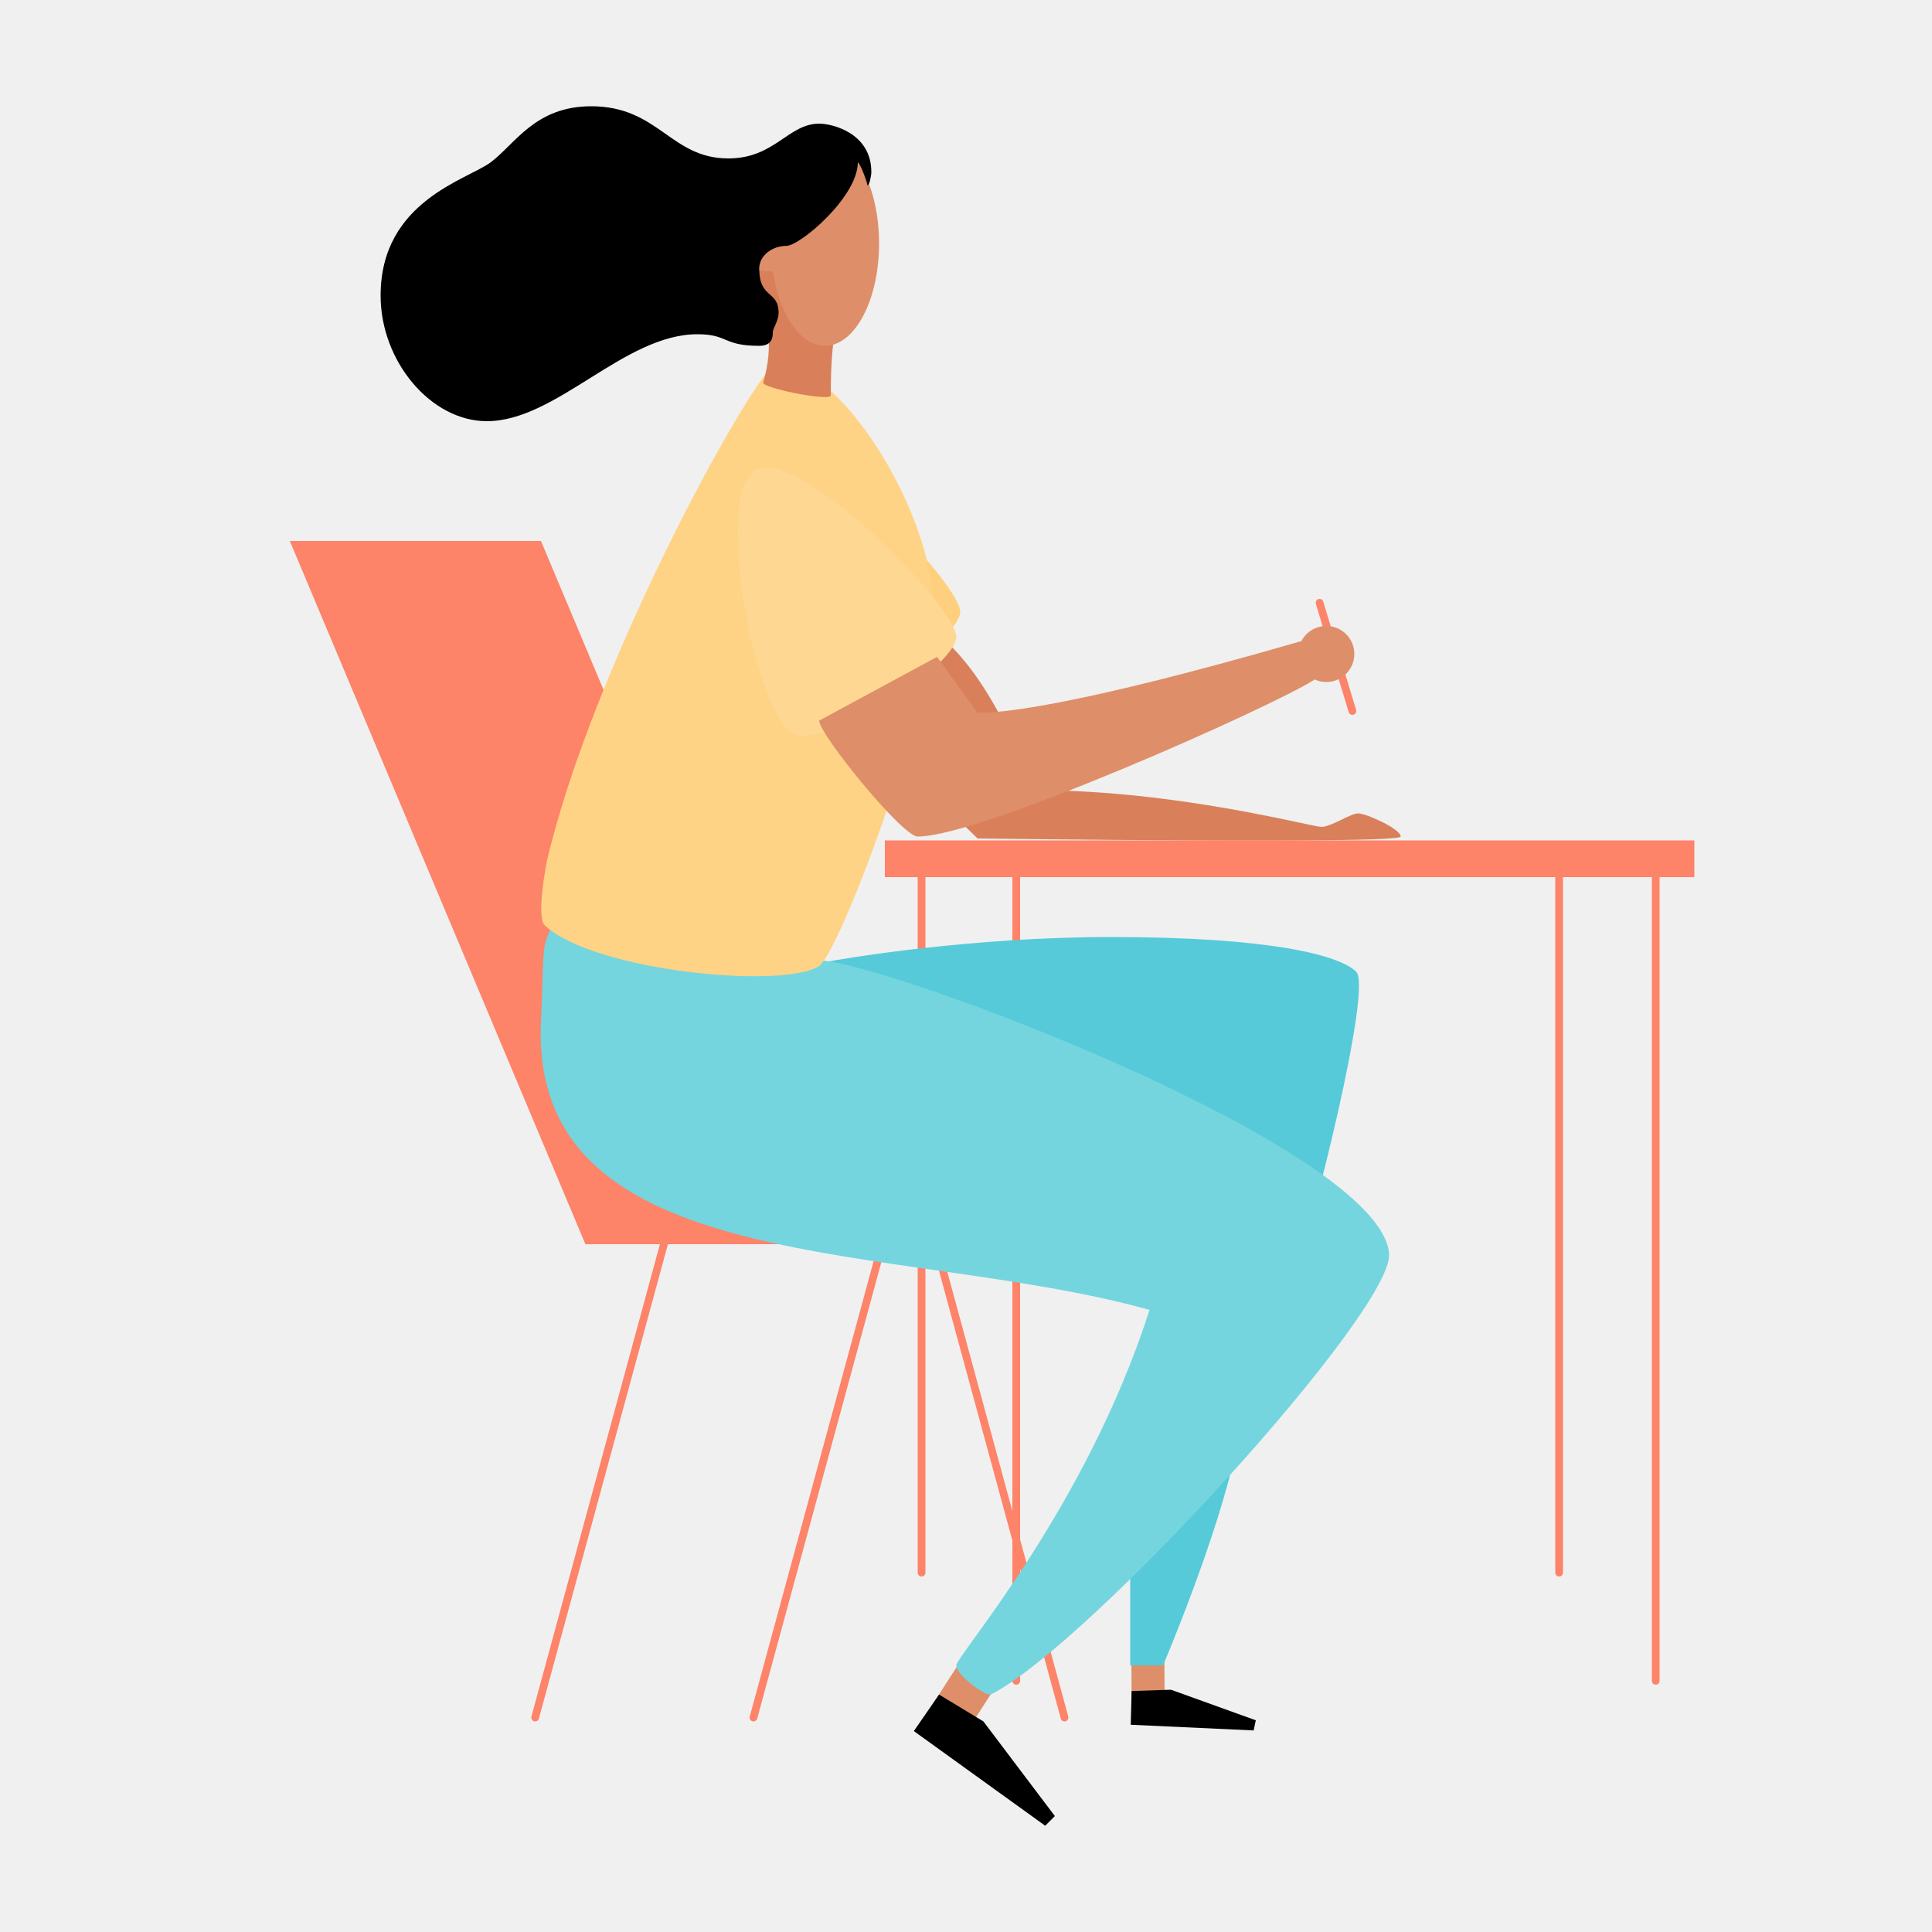
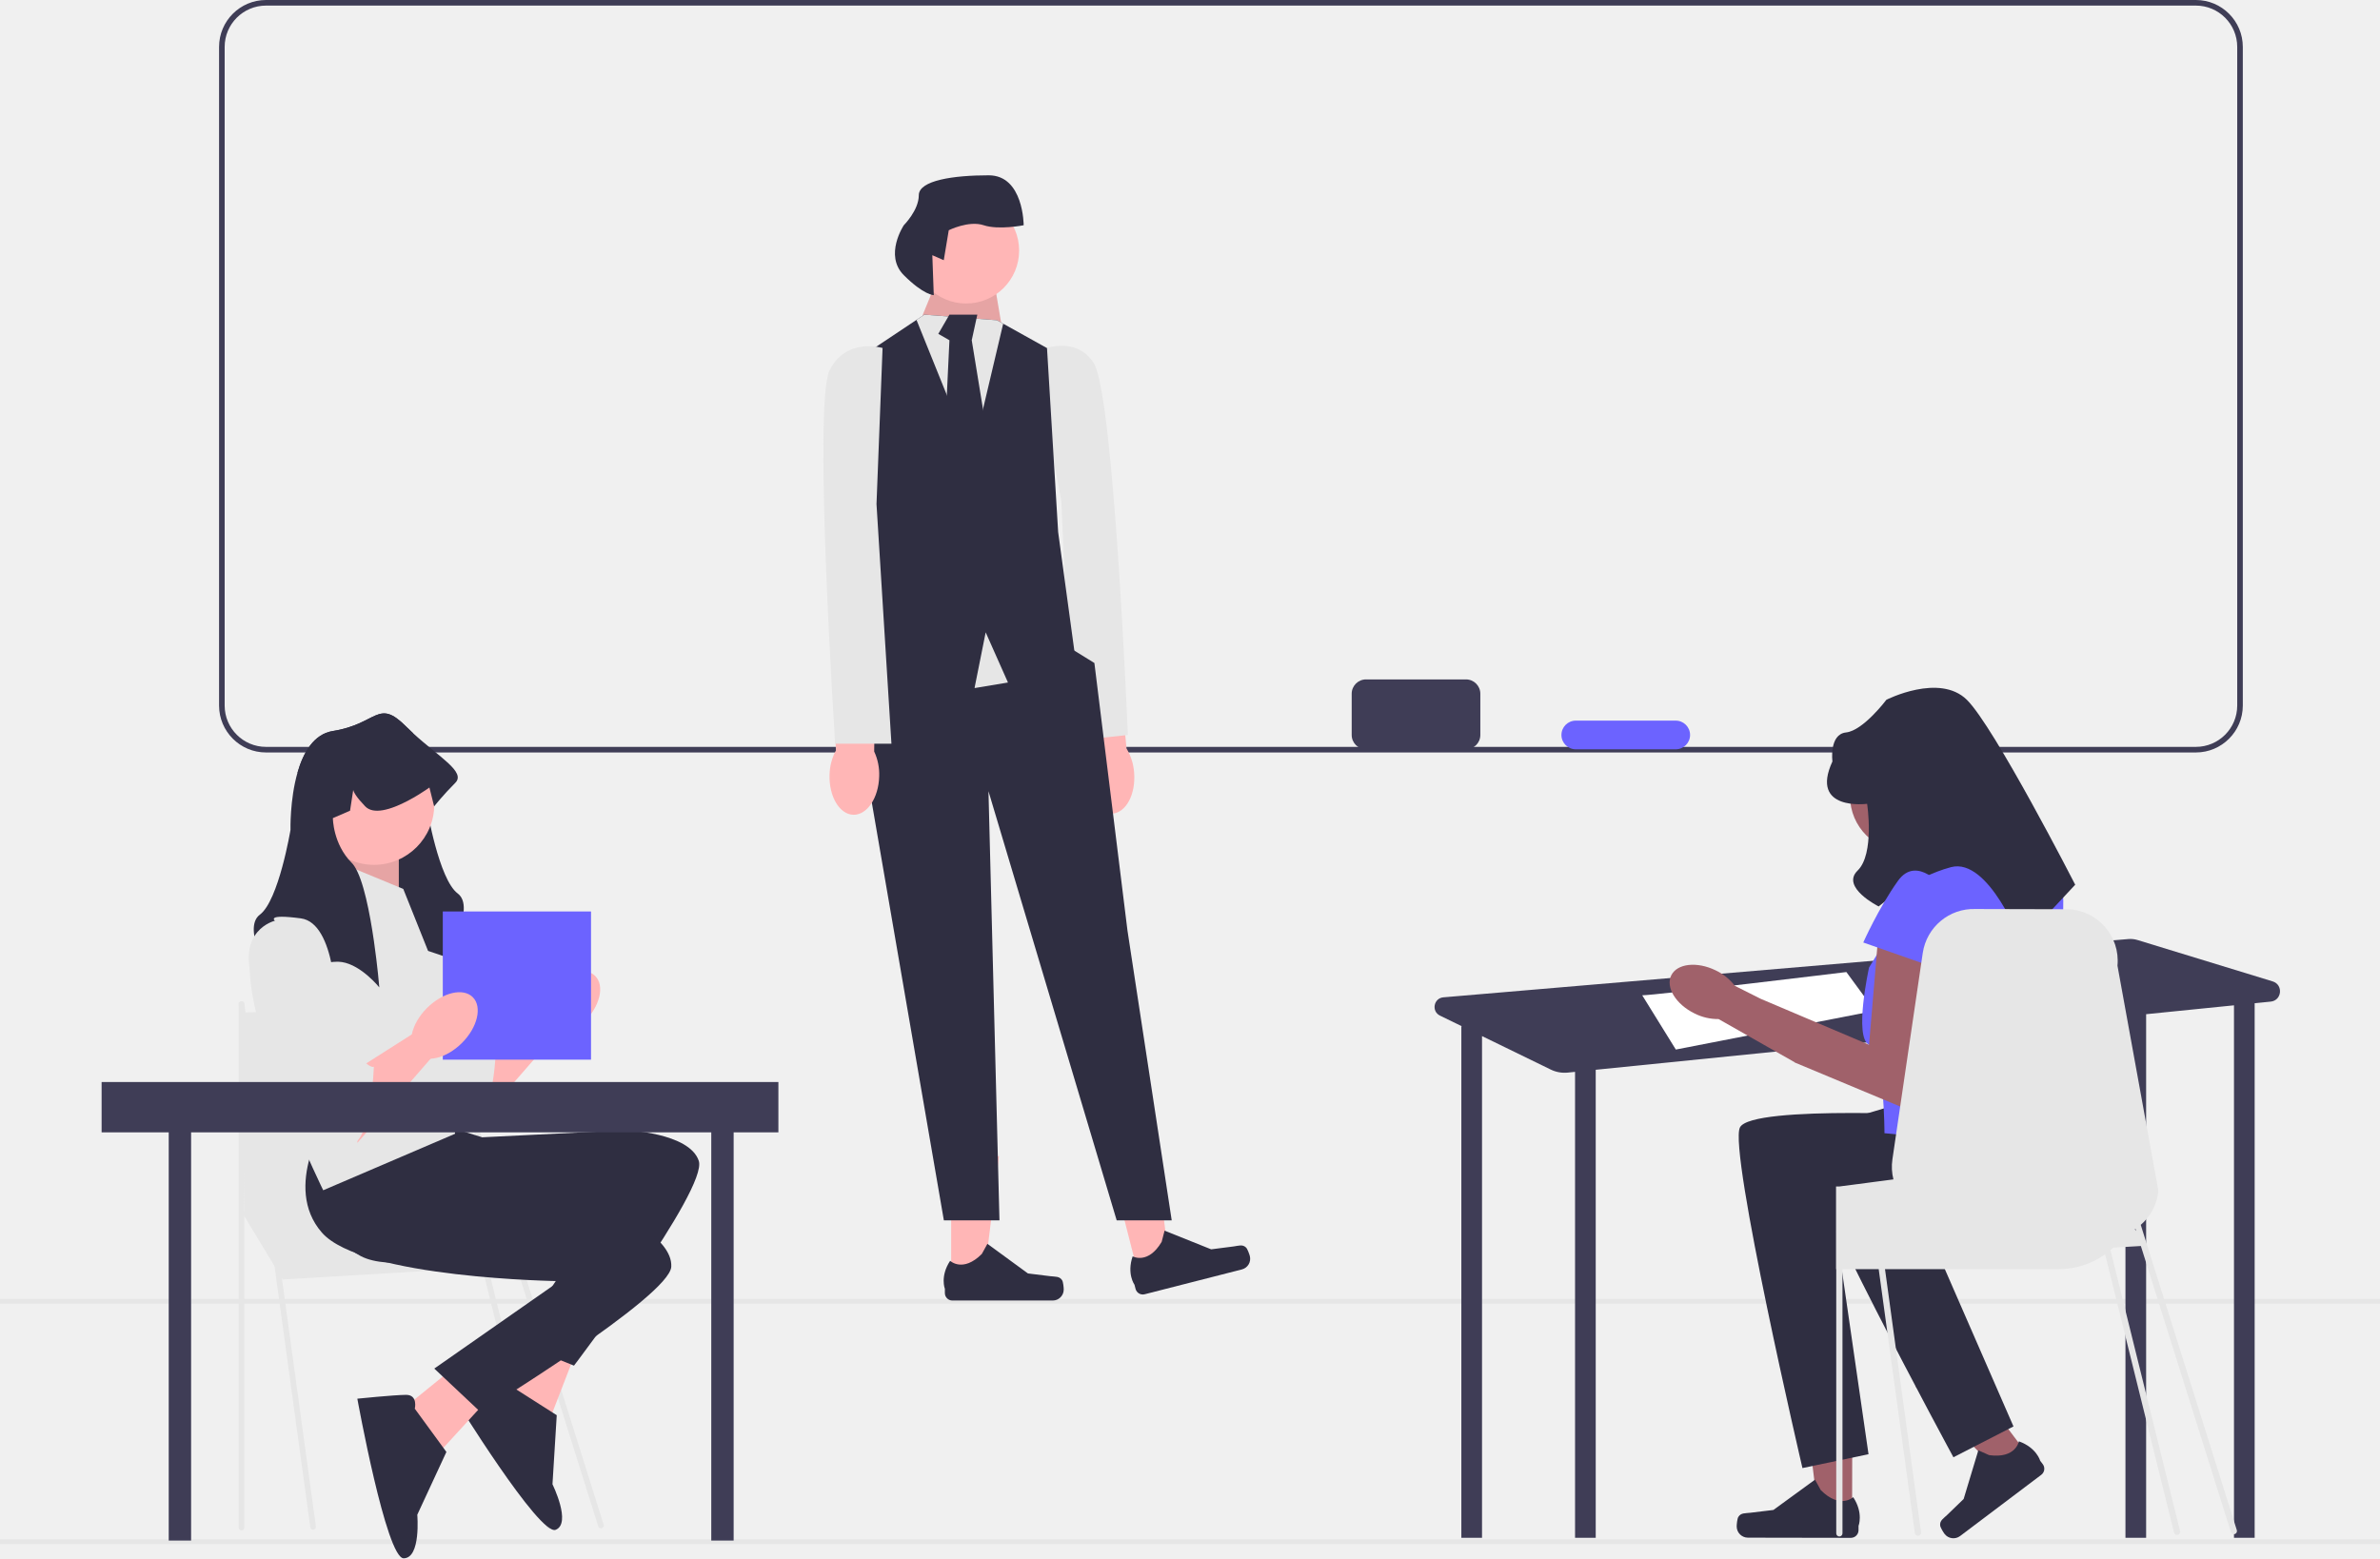
- <svg xmlns="http://www.w3.org/2000/svg" id="Foreground" viewBox="0 0 1000 1000">
-   <defs>
-     <style>.cls-1,.cls-10{fill:none;}.cls-1{stroke:#fd8369;stroke-linecap:round;stroke-miterlimit:10;stroke-width:4px;}.cls-2{fill:#fd8369;}.cls-3{fill:#de8e68;}.cls-4{fill:#56cad8;}.cls-5{fill:#74d5de;}.cls-6{fill:#d9805a;}.cls-7{fill:#fed07d;}.cls-8{fill:#fed385;}.cls-9{fill:#fed892;}</style>
-   </defs>
-   <line class="cls-1" x1="458" y1="639" x2="390" y2="889" />
-   <line class="cls-1" x1="483" y1="639" x2="551" y2="889" />
-   <polygon class="cls-2" points="433 644 303 644 150 280 280 280 433 644" />
-   <line class="cls-1" x1="477" y1="450" x2="477" y2="814" />
-   <line class="cls-1" x1="526" y1="450" x2="526" y2="870" />
-   <rect class="cls-3" x="585.7" y="860.15" width="17.08" height="19" transform="translate(-4.73 3.25) rotate(-0.31)" />
-   <polygon points="585.27 892.73 648.89 895.67 650 890.42 606.1 874.6 585.73 875.29 585.27 892.73" />
-   <rect class="cls-3" x="488.26" y="864.51" width="22.47" height="25" transform="translate(555 -130.74) rotate(32.82)" />
-   <path class="cls-4" d="M585,812v50h17s29-68,38-113" />
-   <path class="cls-4" d="M426.51,498.08C437,496,503,485,575,485c83,0,118.5,9.5,127,18s-24,136-29,146" />
-   <path class="cls-5" d="M286,479c-6,11-4.34,13-6,50-6,134,186,113,315,149C562,781,495,857,495,862s15.33,16.36,18,15c51-26,208.13-198.65,206-228-4-55-262-152-296-152" />
-   <path class="cls-6" d="M487.31,329.9C517,355,534,409,536,409c73,0,143,19,148,19s15-7,19-7,22,8,22,12-214,1-219,1c-4.5-4.5-43-41-43-47" />
-   <line class="cls-1" x1="683" y1="312" x2="700" y2="368" />
-   <path class="cls-7" d="M392,231c-20.53,15.64,2,129,21,136s83-35,84-50S413,215,392,231Z" />
-   <path class="cls-8" d="M283,446c23-99,101-242,118-258,35,0,82,79,82,126,0,53-48.95,179.3-59,186-18,12-116,3-142-21C277.29,474.66,283,446,283,446Z" />
-   <circle class="cls-3" cx="404.5" cy="138.5" r="11.5" />
-   <path class="cls-6" d="M395,198c-.81,2.71,32.5,9.5,35,7,0-5,0-27,3-35s-19.06-31.4-25.53-33.7C401,147,385,132,391,147S401,178,395,198Z" />
-   <ellipse class="cls-3" cx="427" cy="126" rx="28" ry="53" />
-   <path d="M377,82c-30,0-36-27-71-27-29,0-39.35,19.51-52,29-12,9-57,20-57,69,0,34,26,65,55,65,36,0,71-45,109-45,16,0,13,6,32,6,7,0,7-5,7-7s3-6,3-10c0-12-10-7-10-23,0-7,7-11.73,14-11.73S444,102,444,84c2,2,5,11,5,12,1,0,2-5,2-7,0-20-20-25-27-25C408,64,401,82,377,82Z" />
-   <path class="cls-9" d="M390,244c-20.53,15.64,2,129,21,136s83-35,84-50S411,228,390,244Z" />
-   <path class="cls-3" d="M485,340c3,4,21,29,21,29,10,0,46-2,167-37,4-1,13.43,15.91,7,20-22,14-172,81-205,81-8,0-51-53-51-60" />
-   <circle class="cls-3" cx="686.5" cy="338.5" r="14.5" />
-   <path class="cls-10" d="M513,877c51-26,211.09-199,206-228-10-57-262-152-296-152" />
-   <polygon points="473 896 541 945 546 940 509 891 486.06 877.11 473 896" />
-   <rect class="cls-2" x="458" y="435" width="419" height="19" />
-   <line class="cls-1" x1="807" y1="450" x2="807" y2="814" />
-   <line class="cls-1" x1="857" y1="450" x2="857" y2="870" />
-   <line class="cls-1" x1="345" y1="639" x2="277" y2="889" />
+ <svg xmlns="http://www.w3.org/2000/svg" width="851.034" height="557.347" viewBox="0 0 851.034 557.347">
+   <path d="M785.204,269.129H95.109c-9.25,0-16.775-7.525-16.775-16.776V16.775c0-9.25,7.525-16.775,16.775-16.775H785.204c9.25,0,16.775,7.525,16.775,16.775V252.353c0,9.251-7.525,16.776-16.775,16.776ZM95.109,2c-8.147,0-14.775,6.628-14.775,14.775V252.353c0,8.147,6.628,14.776,14.775,14.776H785.204c8.147,0,14.775-6.629,14.775-14.776V16.775c0-8.147-6.628-14.775-14.775-14.775H95.109Z" fill="#3f3d56" />
+   <rect id="uuid-dac6dc9f-03bc-4283-a90c-97bcdcbf45dc" y="550.557" width="851.034" height="1.683" fill="#e6e6e6" />
+   <rect id="uuid-2f9646f7-bb94-4523-8d2e-fd8f0877664c" y="464.557" width="851.034" height="1.683" fill="#e6e6e6" />
+   <g>
+     <path id="uuid-bb35f39c-94aa-41c4-b5d9-34ca9a9e88f1-384" d="M387.84,277.792c.611,7.68,5.069,13.59,9.957,13.2,4.887-.39,8.353-6.931,7.74-14.613-.203-3.072-1.138-6.051-2.728-8.688l-3-32.507-15.225,1.733,4.574,31.863c-1.153,2.856-1.605,5.946-1.318,9.013Z" fill="#ffb6b6" />
+     <path d="M369.653,126.133s14.232-7.534,21.448,3.725c7.216,11.258,12.197,133.021,12.197,133.021l-20.002,2.135-3.792-85.803-9.852-53.078Z" fill="#e6e6e6" />
+     <g>
+       <polygon points="340.114 458.204 351.701 458.203 357.213 413.509 340.112 413.51 340.114 458.204" fill="#ffb6b6" />
+       <path d="M379.814,457.941h0c.361,.608,.551,2.569,.551,3.275h0c0,2.172-1.761,3.933-3.933,3.933h-35.885c-1.482,0-2.683-1.201-2.683-2.683v-1.494s-1.775-4.49,1.88-10.025c0,0,4.542,4.334,11.33-2.454l2.002-3.626,14.489,10.596,8.031,.989c1.757,.216,3.315-.034,4.218,1.489h0Z" fill="#2f2e41" />
+     </g>
+     <g>
+       <polygon points="407.168 456.286 418.395 453.417 412.674 408.749 396.104 412.983 407.168 456.286" fill="#ffb6b6" />
+       <path d="M445.568,446.205h0c.5,.499,1.17,2.352,1.345,3.037h0c.538,2.104-.733,4.246-2.837,4.784l-34.768,8.882c-1.436,.367-2.897-.5-3.264-1.935l-.37-1.448s-2.831-3.911-.66-10.178c0,0,5.474,3.074,10.37-5.182l1.042-4.009,16.661,6.681,8.026-1.03c1.756-.225,3.203-.853,4.456,.398l0-0Z" fill="#2f2e41" />
+     </g>
+     <polygon points="330.527 116.525 329.978 112.538 336.508 96.59 354.449 94.597 358.323 117.428 330.527 116.525" fill="#ffb6b6" />
+     <polygon points="330.527 116.525 329.978 112.538 336.508 96.59 354.449 94.597 358.323 117.428 330.527 116.525" opacity=".1" />
+     <polygon points="309.596 229.158 301.622 251.086 307.602 263.047 337.505 436.481 357.385 436.481 353.453 282.982 399.303 436.481 418.979 436.481 403.157 332.82 391.329 237.132 384.155 232.7 349.466 213.21 309.596 229.158" fill="#2f2e41" />
+     <polygon points="360.43 244.109 348.469 246.102 332.521 208.226 368.404 208.226 360.43 244.109" fill="#e6e6e6" />
+     <polygon points="384.352 234.141 360.43 244.109 352.456 226.167 348.469 246.102 306.605 232.626 312.586 208.226 306.605 128.486 327.717 114.412 330.527 112.538 356.443 114.532 358.715 115.768 374.384 124.499 378.371 190.285 384.352 234.141" fill="#2f2e41" />
+     <polygon points="358.715 115.768 347.472 163.372 327.717 114.412 330.527 112.538 356.443 114.532 358.715 115.768" fill="#e6e6e6" />
+     <polygon points="339.498 112.538 335.511 119.405 339.498 121.694 337.505 163.496 345.479 174.337 353.453 158.315 347.472 121.694 349.466 112.538 339.498 112.538" fill="#2f2e41" />
+     <circle cx="345.479" cy="89.613" r="18.938" fill="#ffb6b6" />
+     <path d="M333.376,91.274l4.092,1.786,1.786-10.715s7.143-3.572,12.501-1.786,14.287,0,14.287,0c0,0,0-17.858-12.501-17.858s-25.002,1.786-25.002,7.143-5.358,10.715-5.358,10.715c0,0-7.143,10.715,0,17.858,7.143,7.143,10.715,7.143,10.715,7.143l-.52-14.287Z" fill="#2f2e41" />
+     <path id="uuid-97233535-ec91-4408-928f-bf1e5273ca3e-385" d="M296.629,277.232c-.208,7.701,3.598,14.051,8.499,14.183s9.041-6.005,9.248-13.709c.125-3.076-.489-6.138-1.79-8.928l.468-32.642-15.323,.107,1.166,32.168c-1.45,2.717-2.227,5.742-2.268,8.822Z" fill="#ffb6b6" />
+     <path d="M315.586,124.462s-12.958-3.987-18.938,7.974c-5.98,11.961,1.994,133.564,1.994,133.564h20.115l-5.339-85.72,2.168-55.818Z" fill="#e6e6e6" />
+   </g>
+   <g>
+     <path d="M812.657,351.008l-48.322-14.792c-1.069-.327-2.19-.447-3.304-.352l-244.902,20.843c-3.492,.297-4.369,5.007-1.219,6.542l7.845,3.822h-.209v182.952h7.392v-179.452l24.586,11.978c1.881,.916,3.98,1.291,6.062,1.08l2.616-.264v166.659h7.392v-167.405l189.42-19.133v186.539h7.392v-187.285l31.416-3.173v190.459h7.392v-191.205l5.731-.579c4.024-.406,4.579-6.046,.712-7.229Z" fill="#3f3d56" />
+     <path d="M587.226,355.982c4.62,0,72.996-8.316,72.996-8.316l10.164,13.86-71.148,13.86-12.012-19.404Z" fill="#fff" />
+     <g>
+       <polygon points="662.269 542.917 650.39 542.895 644.818 497.064 662.35 497.096 662.269 542.917" fill="#a0616a" />
+       <path d="M621.57,542.577h0c-.371,.622-.57,2.633-.571,3.357h0c-.004,2.227,1.798,4.035,4.025,4.039l36.789,.063c1.519,.003,2.753-1.227,2.755-2.746l.003-1.532s1.828-4.6-1.909-10.281c0,0-4.665,4.435-11.611-2.536l-2.046-3.721-14.873,10.838-8.235,.999c-1.802,.219-3.398-.04-4.327,1.519h-0Z" fill="#2f2e41" />
+     </g>
+     <g>
+       <polygon points="726.027 521.605 716.655 528.674 684.925 495.887 698.759 485.453 726.027 521.605" fill="#a0616a" />
+       <path d="M693.757,545.615h0c.079,.712,1.122,2.414,1.553,2.986h0c1.325,1.757,3.824,2.107,5.581,.781l29.024-21.895c1.198-.904,1.437-2.609,.533-3.807l-.912-1.208s-1.304-4.715-7.637-6.961c0,0-1.03,6.277-10.661,4.928l-3.831-1.712-5.253,17.411-5.892,5.7c-1.289,1.247-2.702,1.995-2.504,3.778l-0,0Z" fill="#2f2e41" />
+     </g>
+     <path d="M701.2,284.74c0,10.955-8.881,19.835-19.835,19.835-10.955,0-19.835-8.881-19.835-19.835s8.881-19.835,19.835-19.835,19.835,8.881,19.835,19.835Z" fill="#a0616a" />
+     <path d="M699.331,399.107s-73.032-4.134-77.166,4.134,22.348,121.833,22.348,121.833l23.627-4.952-11.526-79.677s60.943,16.14,69.211-3.151c8.268-19.291,5.888-26.475,5.888-26.475l-32.382-11.713Z" fill="#2f2e41" />
+     <path d="M718.043,385.229s-71.524,15.333-73.323,24.4,53.781,111.581,53.781,111.581l21.475-11.025-32.192-73.789s63.042-.557,65.912-21.348c2.87-20.791-1.326-27.089-1.326-27.089l-34.327-2.729Z" fill="#2f2e41" />
+     <path d="M726.202,307.472h-34.362l-23.512,38.583s-5.512,24.933,0,27.624c5.512,2.691,5.512,31.628,5.512,31.628l57.874,5.512s8.268-86.811,5.512-95.079c-2.756-8.268-11.024-8.268-11.024-8.268Z" fill="#6c63ff" />
+     <path d="M671.772,332.965l-3.445,40.715-38.747-16.445-9.248-4.651c-1.811-2.362-4.162-4.256-6.855-5.523-6.697-3.264-13.807-2.455-15.884,1.805-2.077,4.261,1.667,10.36,8.363,13.622,2.658,1.341,5.599,2.025,8.576,1.996l27.058,15.368,.032-.06,.12,.214,42.432,17.722,9.763-53.449-22.165-11.315Z" fill="#a0616a" />
+     <path d="M667.638,287.492s-20.669,2.756-12.402-15.158c0,0-1.261-9.711,4.882-10.367s14.41-11.68,14.41-11.68c0,0,18.955-9.646,28.769,0,9.814,9.646,38.751,66.142,38.751,66.142l-19.291,20.669s-11.598-30.489-25.09-26.957c-13.493,3.532-25.894,14.062-25.894,14.062,0,0-13.693-6.853-7.535-12.825,6.157-5.973,3.401-23.886,3.401-23.886Z" fill="#2f2e41" />
+     <path d="M695.197,317.807s-9.646-12.402-16.536-2.756c-6.89,9.646-12.402,22.047-12.402,22.047l27.559,9.646,1.378-28.937Z" fill="#6c63ff" />
+     <path d="M799.836,547.279l-32.019-101.77,.005-0h.074l-.129-.166-.003-.004-2.281-7.249,.001-.001c3.474-2.994,5.84-7.272,6.311-12.197l-14.636-80.499c1.007-10.571-7.096-19.811-17.713-20.189l-33.024-.083c-9.388-.333-17.519,6.449-18.887,15.745l-.73,4.934-10.118,68.829c-.37,2.476-.222,4.916,.36,7.198l-7.281,.952-2.208,.296-8.732,1.137-.028,.009-1.09,.139h-1.183v29.568h.074v94.507c0,.61,.499,1.109,1.109,1.109,.619,0,1.118-.499,1.118-1.109v-94.507h12.954l12.927,94.396c.083,.554,.554,.961,1.109,.961,.046,0,.102,0,.148-.009,.61-.083,1.035-.647,.952-1.257l-12.881-94.091h62.157c6.172,0,11.891-1.959,16.547-5.312l24.645,99.535c.128,.504,.581,.838,1.078,.838,.091,0,.183-.011,.275-.034,.596-.152,.956-.758,.804-1.353l-24.883-100.497c.331-.276,.662-.57,.975-.873l9.893-.582,32.186,102.3c.149,.475,.588,.779,1.061,.779,.111,0,.223-.017,.334-.052,.586-.185,.912-.81,.728-1.396Zm-36.468-107.61c.083-.046,.157-.102,.231-.148l.001-0,.238,.756-.469-.607Z" fill="#e6e6e6" />
+   </g>
+   <g>
+     <g>
+       <polygon points="171.565 374.775 193.114 361.071 201.875 366.355 171.565 401.183 171.565 374.775" fill="#ffb6b6" />
+       <path d="M142.097,321.733s-14.313,3.368-7.577,22.732,28.626,59.778,35.361,57.252c6.736-2.526,7.577-27.784,7.577-27.784,0,0-.842,.842-4.21-2.526-3.368-3.368-3.368-1.83-3.368-5.546s-2.755-6.47-2.755-6.47l-3.139-6.507s0-30.31-12.629-31.994c-12.629-1.684-9.261,.842-9.261,.842Z" fill="#e6e6e6" />
+       <ellipse cx="202.717" cy="359.199" rx="14.313" ry="8.84" transform="translate(-194.6175 248.5495) rotate(-45)" fill="#ffb6b6" />
+     </g>
+     <g>
+       <polygon points="86.348 433.29 101.052 457.628 186.741 452.557 163.925 423.149 86.348 433.29" fill="#e6e6e6" />
+       <path d="M111.952,547.12c-.499,0-.934-.368-1.003-.876l-25.605-187.007c-.076-.555,.312-1.067,.867-1.142,.555-.08,1.066,.312,1.142,.867l25.605,187.007c.076,.555-.312,1.067-.867,1.142-.047,.006-.093,.009-.139,.009Z" fill="#e6e6e6" />
+       <path d="M86.348,547.358c-.56,0-1.014-.454-1.014-1.014v-187.209c0-.56,.454-1.014,1.014-1.014,.56,0,1.014,.454,1.014,1.014v187.209c0,.56-.454,1.014-1.014,1.014Z" fill="#e6e6e6" />
+       <path d="M214.882,546.613c-.431,0-.831-.277-.967-.71l-60.591-192.584c-.168-.534,.129-1.104,.663-1.272,.534-.167,1.104,.129,1.272,.663l60.591,192.584c.168,.534-.129,1.104-.663,1.272-.101,.032-.204,.047-.305,.047Z" fill="#e6e6e6" />
+       <path d="M196.374,546.85c-.453,0-.865-.305-.982-.764l-42.084-169.969c-.138-.543,.19-1.095,.733-1.233,.544-.137,1.095,.19,1.233,.733l42.084,169.969c.138,.543-.19,1.095-.733,1.233-.084,.021-.168,.031-.251,.031Z" fill="#e6e6e6" />
+       <polygon points="86.348 362.117 156.573 361.037 169.502 434.811 87.362 434.811 86.348 362.117" fill="#e6e6e6" />
+     </g>
+     <g>
+       <polygon points="194.266 470.597 176.568 501.755 197.117 506.279 205.684 484.118 194.266 470.597" fill="#ffb6b6" />
+       <path d="M182.925,495.873s-.688-5.081-4.731-3.469-15.711,7.605-15.711,7.605c0,0,30.434,49.451,36.209,47.147,5.776-2.304-1.138-16.282-1.138-16.282l1.526-24.709-16.155-10.293Z" fill="#2f2e41" />
+       <path d="M115.997,410.136s-6.315,29.047,13.05,39.15c19.365,10.103,85.457-14.734,85.457-14.734l-30.31,45.415,21.049,8.469s47.991-63.146,44.623-73.249c-3.368-10.103-26.1-10.945-26.1-10.945l-51.358,2.526-13.471-4.21-42.939,7.577Z" fill="#2f2e41" />
+     </g>
+     <g>
+       <polygon points="168.084 484.425 140.261 507.008 157.755 518.699 173.798 501.174 168.084 484.425" fill="#ffb6b6" />
+       <path d="M148.322,503.842s1.208-4.983-3.144-4.952-17.402,1.367-17.402,1.367c0,0,10.353,57.135,16.571,57.091,6.218-.044,4.865-15.58,4.865-15.58l10.412-22.459-11.302-15.466Z" fill="#2f2e41" />
+       <path d="M117.181,399.629s-16.451,24.758-2.091,41.215c14.361,16.457,84.96,17.372,84.96,17.372l-44.758,31.272,16.524,15.548s67.678-41.354,68.218-51.99c.54-10.636-20.328-19.692-20.328-19.692l-48.757-16.336-11.016-8.823-42.753-8.567Z" fill="#2f2e41" />
+     </g>
+     <path d="M159.443,342.284s-15.997-5.894-23.574-5.894c-.724,0-1.44,.084-2.155,.236-4.85,1.027-9.312,5.195-11.45,7.468-.834,.892-1.313,1.49-1.313,1.49,0,0,.051-.581,.152-1.6,.497-5.355,2.332-22.926,5.624-34.174,1.179-4.016,2.534-7.224,4.092-8.781,3.629-3.637,5.304-7.998,6.079-11.248,.657-2.787,.657-4.749,.657-4.749l-6.138-2.644-1.137-7.426c-.202,.876-1.137,2.585-4.277,5.86-.269,.278-.564,.514-.876,.716-4.53,2.846-13.766-2.105-18.742-5.22,2.071-7.199,5.826-13.783,12.646-14.86,15.997-2.526,15.997-11.787,26.1-1.684,.834,.834,1.675,1.633,2.517,2.408,3.233,6.18,4.412,14.465,4.833,20.223,.303,4.033,.227,6.837,.227,6.837,0,0,4.21,25.258,10.945,30.31,6.736,5.052-4.21,22.732-4.21,22.732Z" fill="#2f2e41" />
+     <polygon points="128.292 301.871 116.915 318.558 142.605 325.446 142.605 301.871 128.292 301.871" fill="#ffb6b6" />
+     <polygon points="128.292 301.871 116.915 318.558 142.605 325.446 142.605 301.871 128.292 301.871" opacity=".1" />
+     <path d="M144.202,317.944l-24.416-10.103s-32.836,14.313-30.31,42.097c2.526,27.784,26.1,75.775,26.1,75.775l47.149-20.207-5.052-53.884-13.471-33.678Z" fill="#e6e6e6" />
+     <circle cx="133.734" cy="287.78" r="21.541" fill="#ffb6b6" />
+     <path d="M162.811,279.981c-4.21,4.21-7.577,8.419-7.577,8.419l-1.684-6.736s-.387,.286-1.069,.741c-2.669,1.819-9.834,6.39-15.584,7.375-2.559,.438-4.833,.16-6.315-1.381-3.14-3.275-4.075-4.984-4.277-5.86l-1.137,7.426-6.138,2.644s0,9.244,6.736,15.997c.328,.328,.648,.732,.96,1.204,3.216,4.85,5.523,16.721,6.988,26.816,1.297,8.975,1.92,16.536,1.92,16.536,0,0-6.373-7.982-13.37-9.068-.387-.059-.775-.101-1.162-.109-.126-.017-.261-.017-.387-.017-7.577,0-23.574,5.894-23.574,5.894,0,0-10.945-17.681-4.21-22.732,6.736-5.052,10.945-30.31,10.945-30.31,0,0-.278-10.811,2.509-20.501,2.071-7.199,5.826-13.783,12.646-14.86,15.997-2.526,15.997-11.787,26.1-1.684,.834,.834,1.675,1.633,2.517,2.408,9.413,8.655,19.028,13.934,15.163,17.799Z" fill="#2f2e41" />
+     <rect x="60.334" y="393" width="8" height="158" fill="#3f3d56" />
+     <rect x="254.334" y="393" width="8" height="158" fill="#3f3d56" />
+     <rect x="158.334" y="326" width="53" height="53" fill="#6c63ff" />
+     <g>
+       <polygon points="127.784 382.352 149.333 368.648 158.094 373.933 127.784 408.761 127.784 382.352" fill="#ffb6b6" />
+       <path d="M98.316,329.31s-14.313,3.368-7.577,22.732c6.736,19.365,28.626,59.778,35.361,57.252,6.736-2.526,7.577-27.784,7.577-27.784,0,0-.842,.842-4.21-2.526-3.368-3.368-3.368-1.83-3.368-5.546s-2.755-6.47-2.755-6.47l-3.139-6.507s0-30.31-12.629-31.994c-12.629-1.684-9.261,.842-9.261,.842Z" fill="#e6e6e6" />
+       <ellipse cx="158.936" cy="366.776" rx="14.313" ry="8.84" transform="translate(-212.7987 219.8111) rotate(-45)" fill="#ffb6b6" />
+     </g>
+     <rect x="36.334" y="387" width="242" height="18" fill="#3f3d56" />
+   </g>
+   <rect x="483.334" y="243" width="46" height="25" rx="5.13" ry="5.13" fill="#3f3d56" />
+   <rect x="558.334" y="257.74" width="46" height="10.26" rx="5.13" ry="5.13" fill="#6c63ff" />
</svg>
